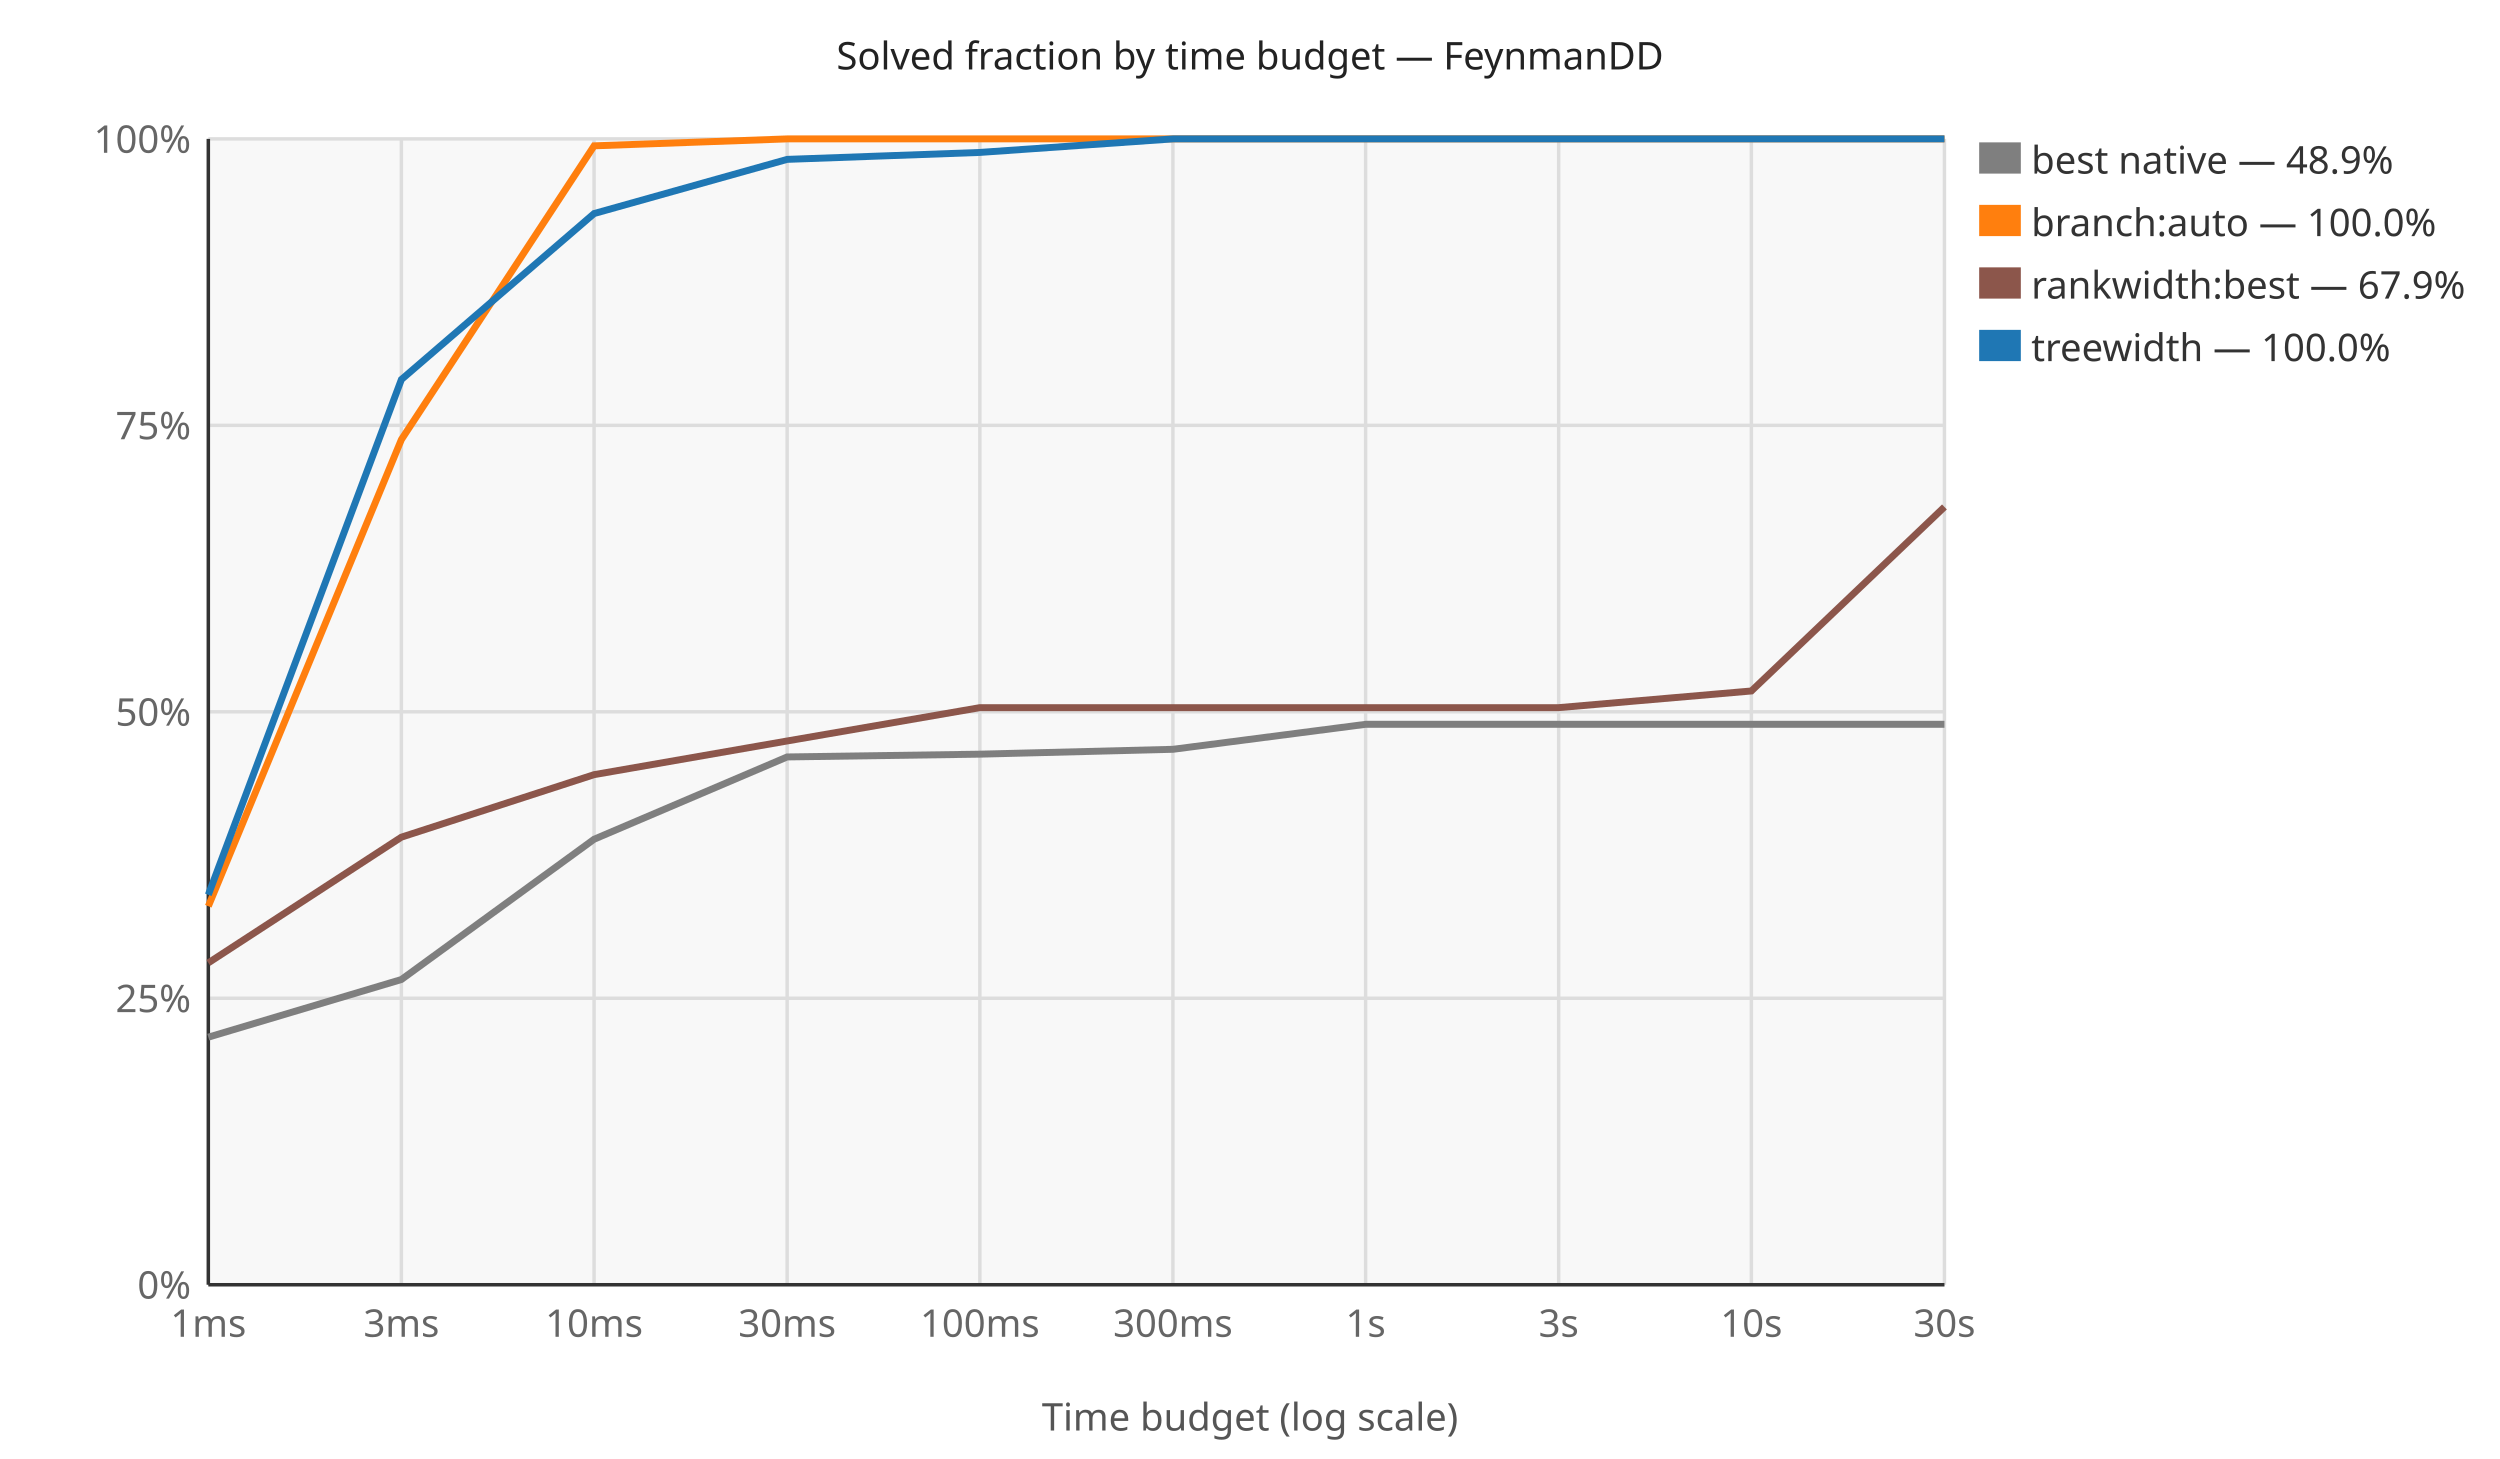
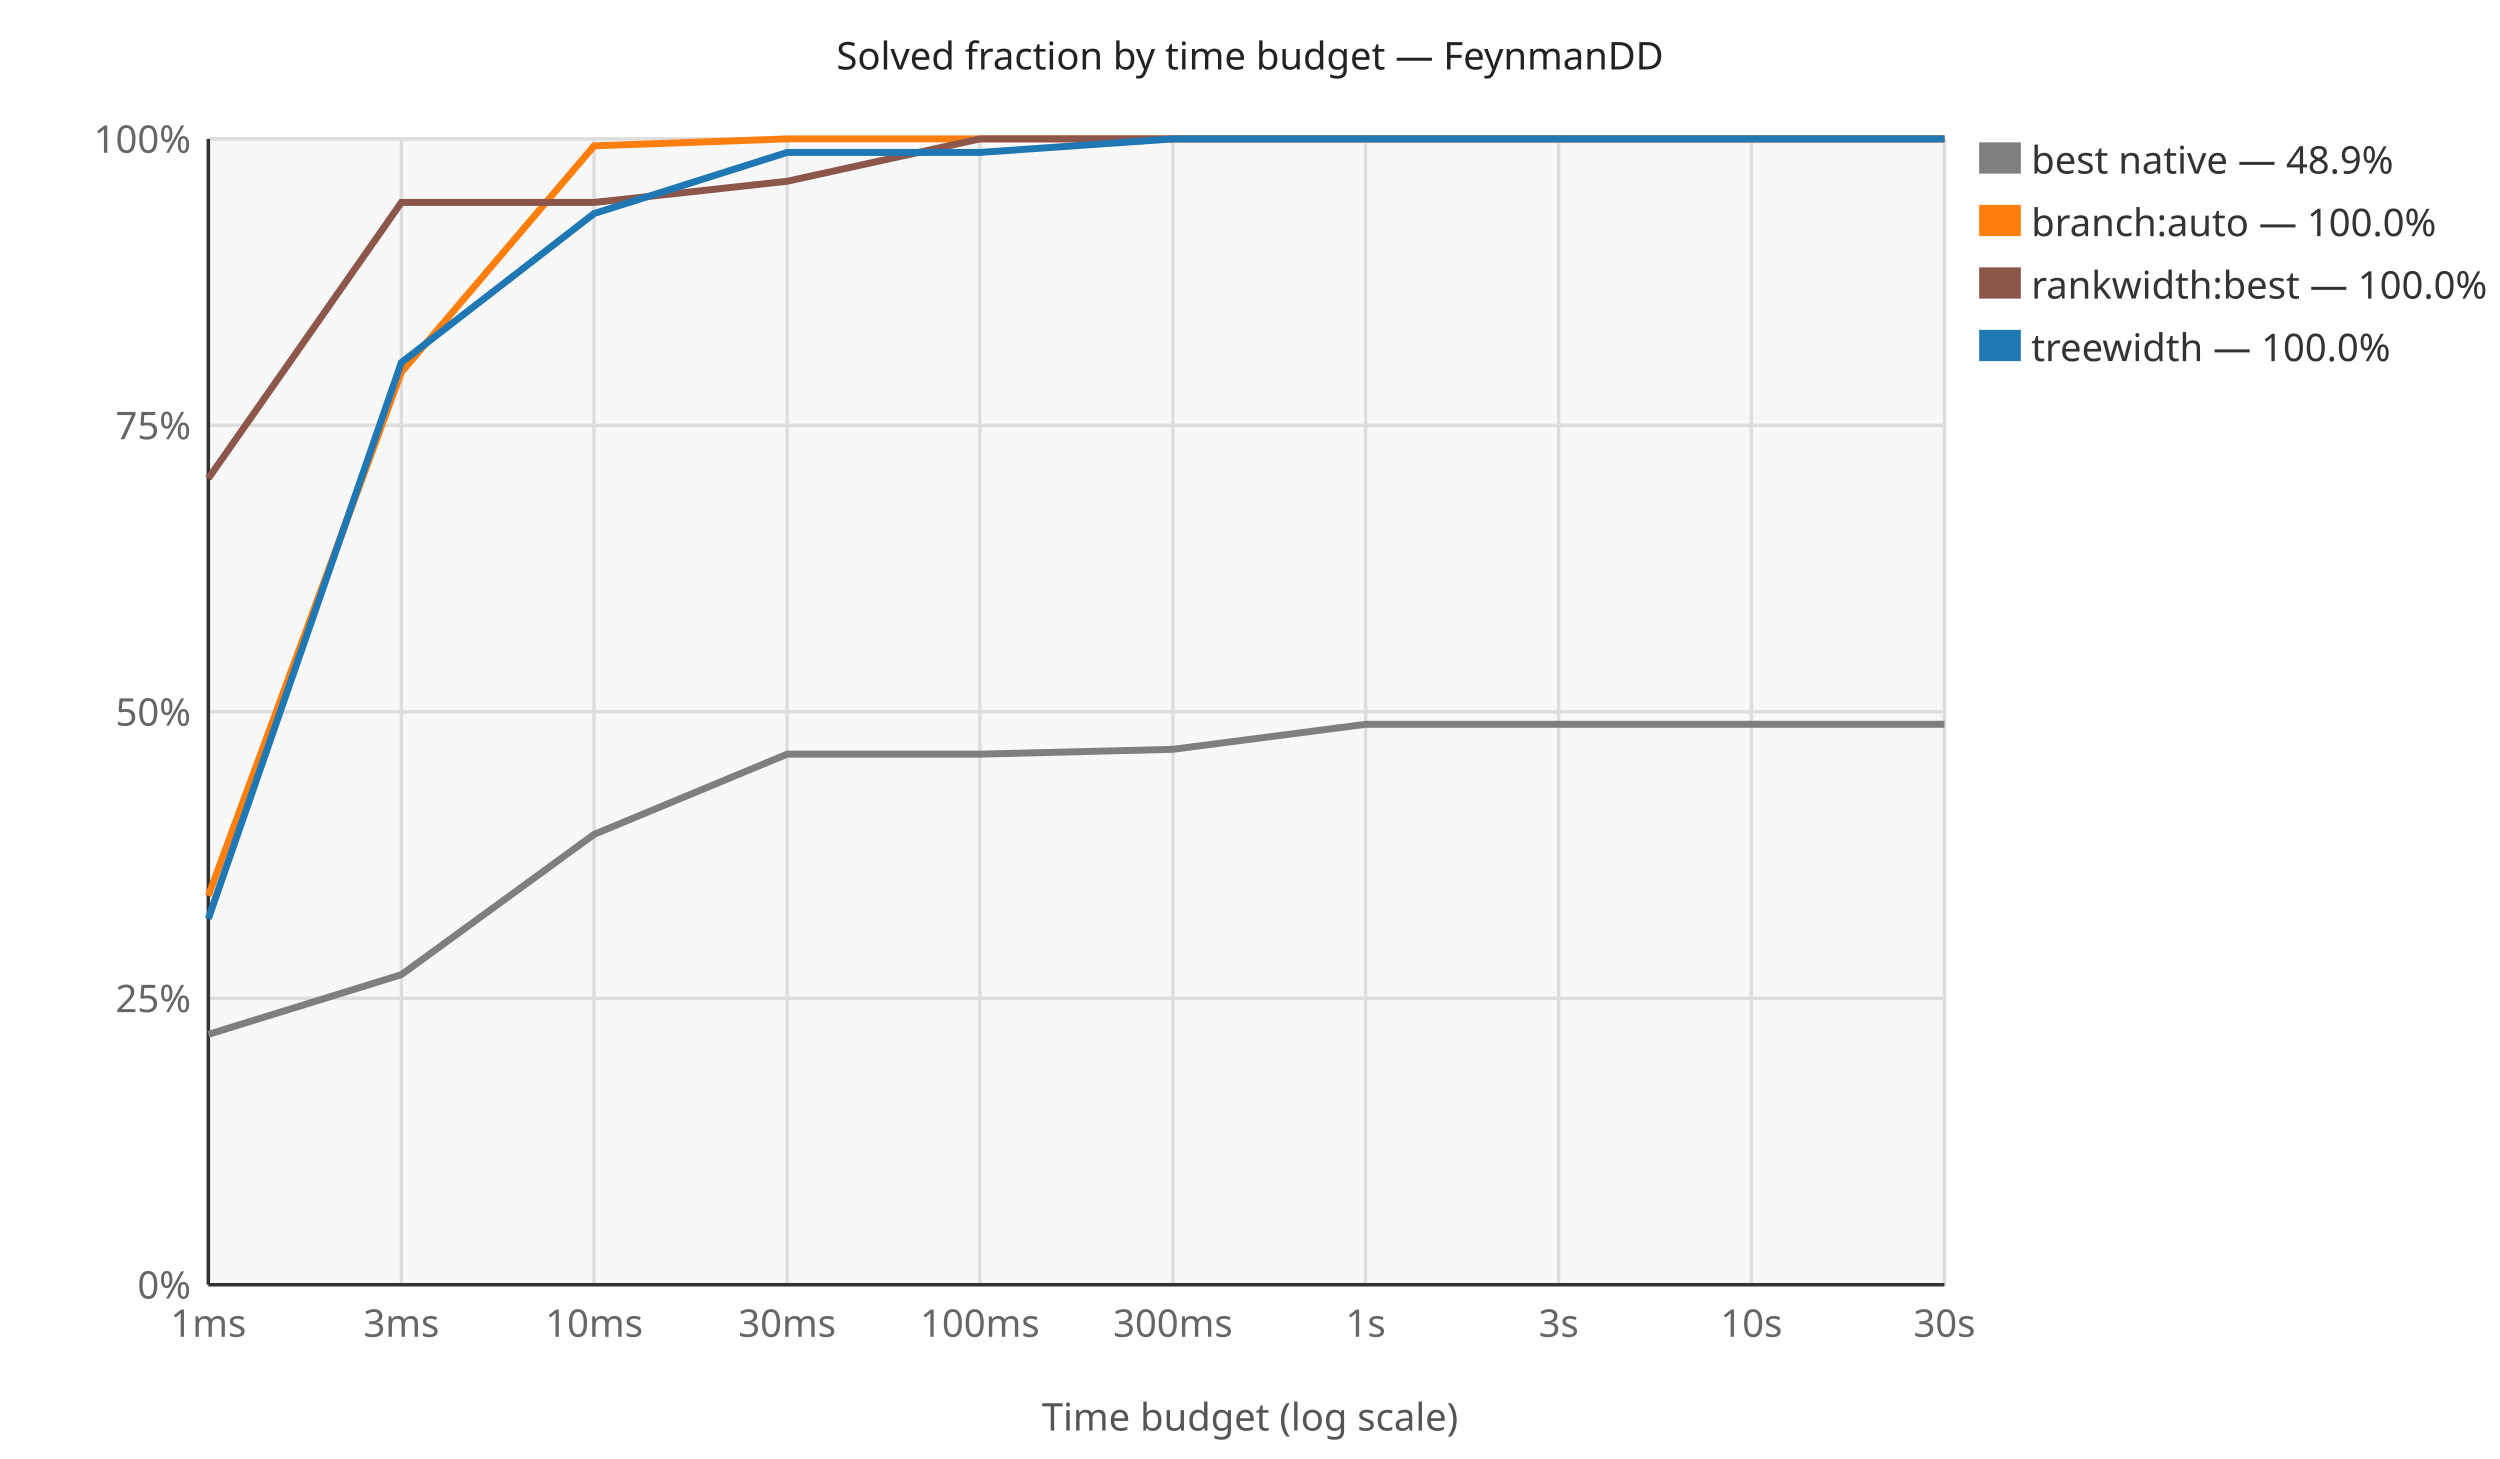
<svg xmlns="http://www.w3.org/2000/svg" width="720" height="420" viewBox="0 0 720 420">
  <style>text{font-family:sans-serif;font-size:11px;}</style>
  <rect x="60.0" y="40.0" width="500.0" height="330.0" fill="#f8f8f8" opacity="1.00" />
  <line x1="60.0" y1="370.0" x2="560.0" y2="370.0" stroke="#ddd" stroke-width="1.0" />
  <text x="55.0" y="374.0" text-anchor="end" fill="#666" font-size="10">0%</text>
  <line x1="60.0" y1="287.5" x2="560.0" y2="287.5" stroke="#ddd" stroke-width="1.0" />
  <text x="55.0" y="291.5" text-anchor="end" fill="#666" font-size="10">25%</text>
  <line x1="60.0" y1="205.0" x2="560.0" y2="205.0" stroke="#ddd" stroke-width="1.0" />
  <text x="55.0" y="209.0" text-anchor="end" fill="#666" font-size="10">50%</text>
  <line x1="60.0" y1="122.5" x2="560.0" y2="122.5" stroke="#ddd" stroke-width="1.0" />
  <text x="55.0" y="126.5" text-anchor="end" fill="#666" font-size="10">75%</text>
  <line x1="60.0" y1="40.0" x2="560.0" y2="40.0" stroke="#ddd" stroke-width="1.0" />
  <text x="55.0" y="44.0" text-anchor="end" fill="#666" font-size="10">100%</text>
  <line x1="60.0" y1="40.0" x2="60.0" y2="370.0" stroke="#ddd" stroke-width="1.0" />
  <text x="60.0" y="385.0" text-anchor="middle" fill="#666" font-size="10">1ms</text>
  <line x1="115.6" y1="40.0" x2="115.6" y2="370.0" stroke="#ddd" stroke-width="1.0" />
  <text x="115.6" y="385.0" text-anchor="middle" fill="#666" font-size="10">3ms</text>
  <line x1="171.1" y1="40.0" x2="171.1" y2="370.0" stroke="#ddd" stroke-width="1.0" />
  <text x="171.1" y="385.0" text-anchor="middle" fill="#666" font-size="10">10ms</text>
  <line x1="226.7" y1="40.0" x2="226.7" y2="370.0" stroke="#ddd" stroke-width="1.0" />
  <text x="226.7" y="385.0" text-anchor="middle" fill="#666" font-size="10">30ms</text>
  <line x1="282.2" y1="40.0" x2="282.2" y2="370.0" stroke="#ddd" stroke-width="1.0" />
  <text x="282.2" y="385.0" text-anchor="middle" fill="#666" font-size="10">100ms</text>
  <line x1="337.8" y1="40.0" x2="337.8" y2="370.0" stroke="#ddd" stroke-width="1.0" />
  <text x="337.8" y="385.0" text-anchor="middle" fill="#666" font-size="10">300ms</text>
  <line x1="393.3" y1="40.0" x2="393.3" y2="370.0" stroke="#ddd" stroke-width="1.0" />
  <text x="393.3" y="385.0" text-anchor="middle" fill="#666" font-size="10">1s</text>
  <line x1="448.9" y1="40.0" x2="448.9" y2="370.0" stroke="#ddd" stroke-width="1.0" />
  <text x="448.9" y="385.0" text-anchor="middle" fill="#666" font-size="10">3s</text>
  <line x1="504.4" y1="40.0" x2="504.4" y2="370.0" stroke="#ddd" stroke-width="1.0" />
  <text x="504.4" y="385.0" text-anchor="middle" fill="#666" font-size="10">10s</text>
  <line x1="560.0" y1="40.0" x2="560.0" y2="370.0" stroke="#ddd" stroke-width="1.0" />
  <text x="560.0" y="385.0" text-anchor="middle" fill="#666" font-size="10">30s</text>
  <line x1="60.0" y1="40.0" x2="60.0" y2="370.0" stroke="#333" stroke-width="1.0" />
  <line x1="60.0" y1="370.0" x2="560.0" y2="370.0" stroke="#333" stroke-width="1.0" />
-   <polyline points="60.0,298.7 115.6,282.1 171.1,241.7 226.7,218.0 282.2,217.2 337.8,215.8 393.3,208.6 448.9,208.6 504.4,208.6 560.0,208.6" stroke="#7f7f7f" stroke-width="2.0" fill="none" />
+   <polyline points="60.0,297.9 115.6,280.7 171.1,240.3 226.7,217.2 282.2,217.2 337.8,215.8 393.3,208.6 448.9,208.6 504.4,208.6 560.0,208.6" stroke="#7f7f7f" stroke-width="2.0" fill="none" />
  <rect x="570.0" y="41.0" width="12.0" height="9.0" fill="#7f7f7f" opacity="1.00" />
  <text x="585.0" y="50.0" text-anchor="start" fill="#333" font-size="10">best native — 48.9%</text>
-   <polyline points="60.0,261.0 115.6,126.6 171.1,42.0 226.7,40.0 282.2,40.0 337.8,40.0 393.3,40.0 448.9,40.0 504.4,40.0 560.0,40.0" stroke="#ff7f0e" stroke-width="2.0" fill="none" />
+   <polyline points="60.0,258.0 115.6,107.2 171.1,42.0 226.7,40.0 282.2,40.0 337.8,40.0 393.3,40.0 448.9,40.0 504.4,40.0 560.0,40.0" stroke="#ff7f0e" stroke-width="2.0" fill="none" />
  <rect x="570.0" y="59.0" width="12.0" height="9.0" fill="#ff7f0e" opacity="1.00" />
  <text x="585.0" y="68.0" text-anchor="start" fill="#333" font-size="10">branch:auto — 100.0%</text>
-   <polyline points="60.0,277.3 115.6,241.1 171.1,223.1 226.7,213.4 282.2,203.8 337.8,203.8 393.3,203.8 448.9,203.8 504.4,199.0 560.0,146.0" stroke="#8c564b" stroke-width="2.0" fill="none" />
+   <polyline points="60.0,137.8 115.6,58.3 171.1,58.3 226.7,52.2 282.2,40.0 337.8,40.0 393.3,40.0 448.9,40.0 504.4,40.0 560.0,40.0" stroke="#8c564b" stroke-width="2.0" fill="none" />
  <rect x="570.0" y="77.0" width="12.0" height="9.0" fill="#8c564b" opacity="1.00" />
-   <text x="585.0" y="86.0" text-anchor="start" fill="#333" font-size="10">rankwidth:best — 67.9%</text>
-   <polyline points="60.0,257.7 115.6,109.3 171.1,61.5 226.7,45.9 282.2,43.9 337.8,40.0 393.3,40.0 448.9,40.0 504.4,40.0 560.0,40.0" stroke="#1f77b4" stroke-width="2.0" fill="none" />
+   <text x="585.0" y="86.0" text-anchor="start" fill="#333" font-size="10">rankwidth:best — 100.0%</text>
+   <polyline points="60.0,264.6 115.6,104.4 171.1,61.5 226.7,43.9 282.2,43.9 337.8,40.0 393.3,40.0 448.9,40.0 504.4,40.0 560.0,40.0" stroke="#1f77b4" stroke-width="2.0" fill="none" />
  <rect x="570.0" y="95.0" width="12.0" height="9.0" fill="#1f77b4" opacity="1.00" />
  <text x="585.0" y="104.0" text-anchor="start" fill="#333" font-size="10">treewidth — 100.0%</text>
  <text x="360.0" y="20.0" text-anchor="middle" fill="#222" font-size="13">Solved fraction by time budget — FeynmanDD</text>
  <text x="360.0" y="412.0" text-anchor="middle" fill="#555" font-size="10">Time budget (log scale)</text>
</svg>
